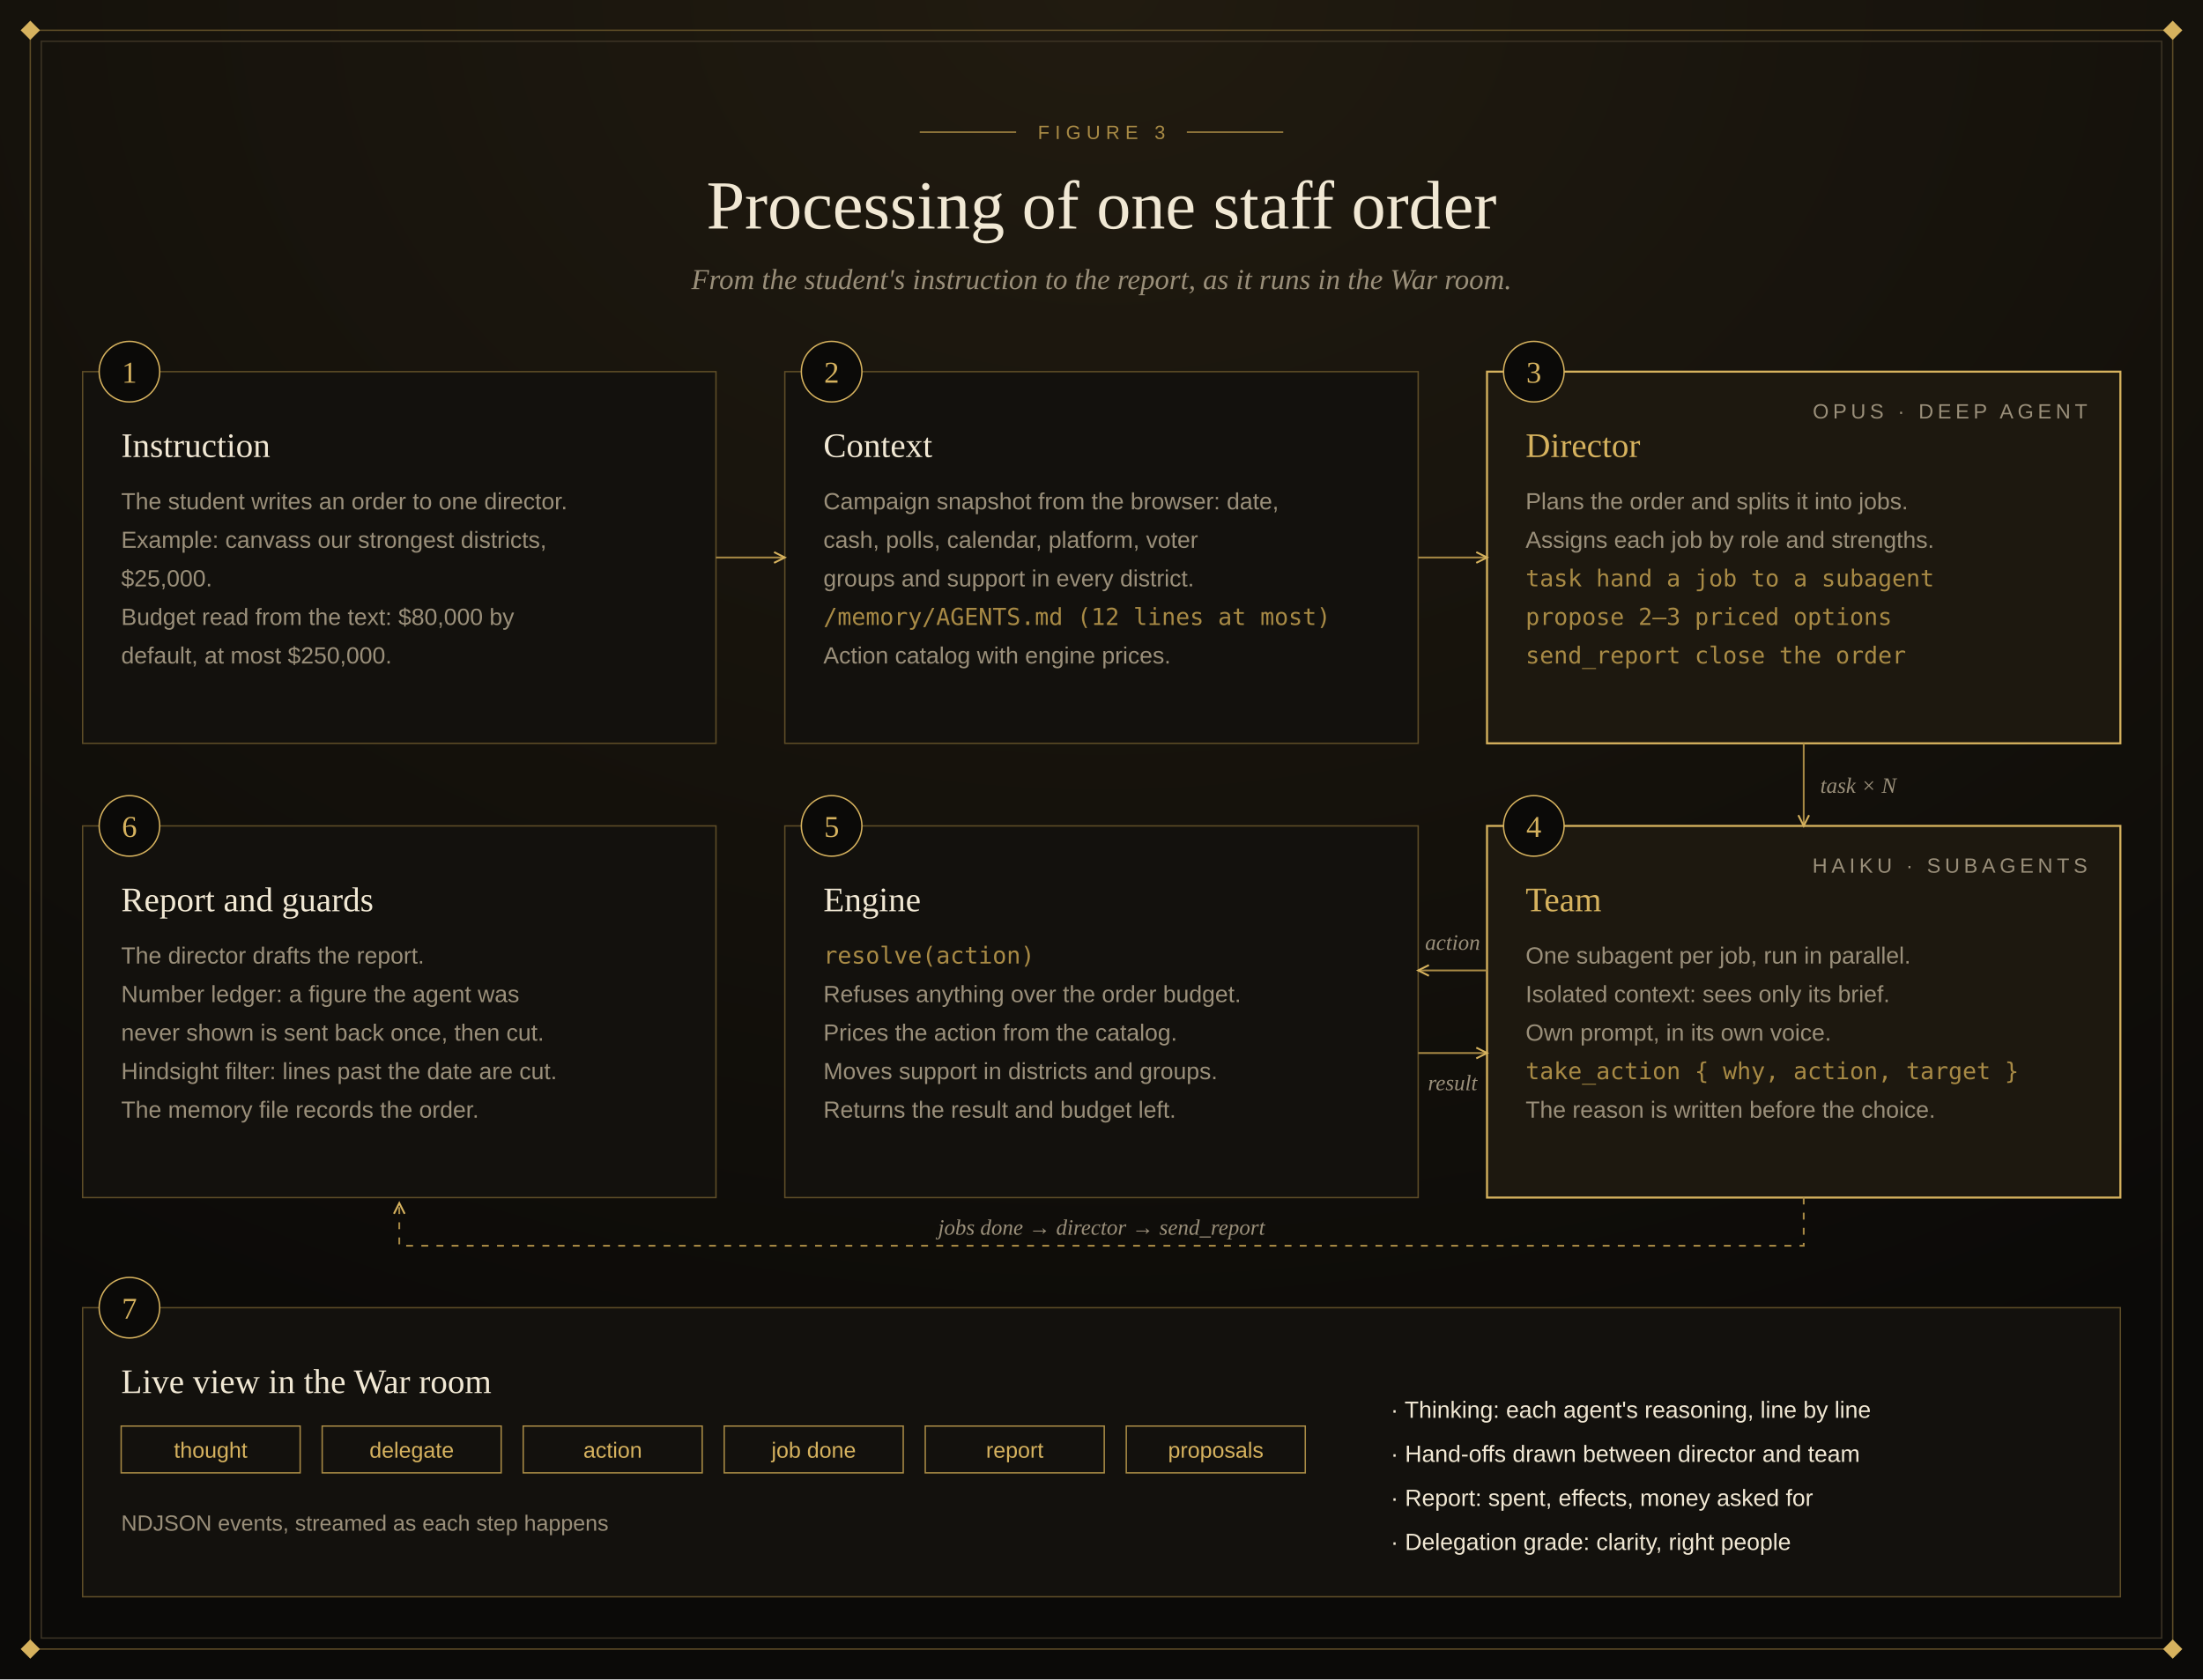
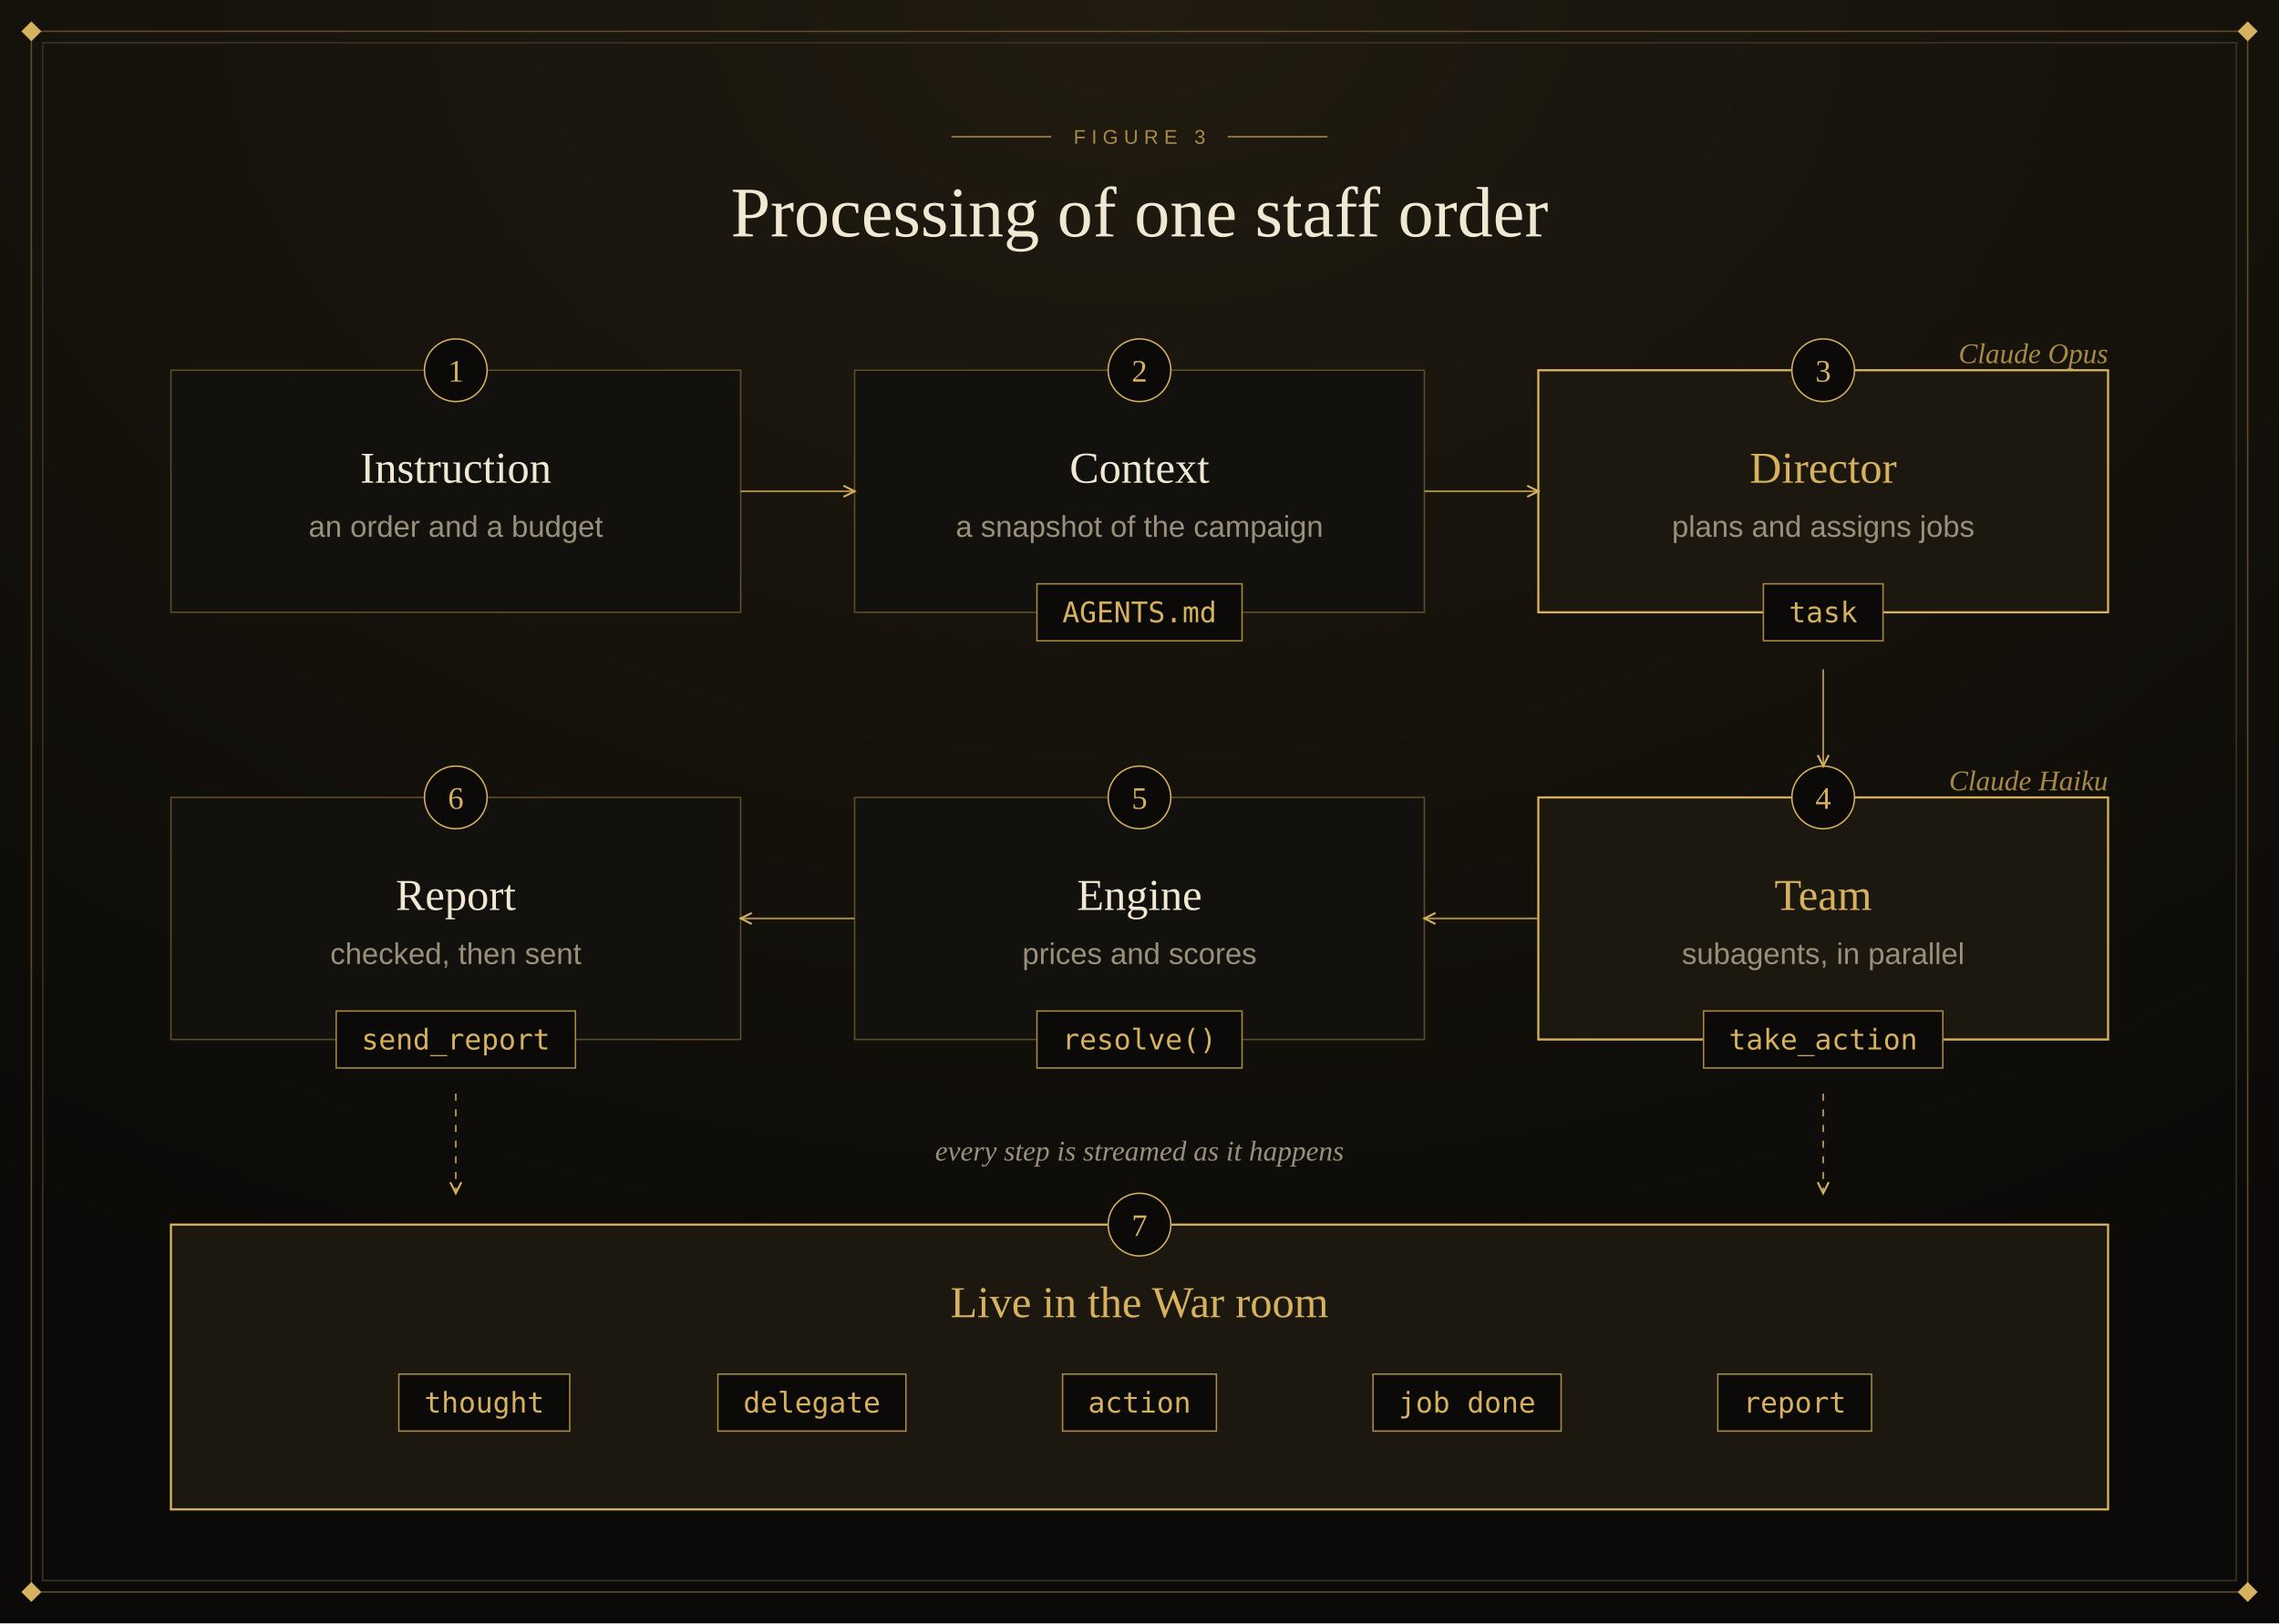
- <svg xmlns="http://www.w3.org/2000/svg" viewBox="0 0 1600 1220" width="1600" height="1220">
+ <svg xmlns="http://www.w3.org/2000/svg" viewBox="0 0 1600 1140" width="1600" height="1140">
  <defs>
    <radialGradient id="glow" cx="50%" cy="0%" r="90%">
      <stop offset="0" stop-color="#211b10" />
      <stop offset="1" stop-color="#0b0a08" />
    </radialGradient>
    <marker id="h" viewBox="0 0 12 12" refX="10" refY="6" markerWidth="9" markerHeight="9" orient="auto-start-reverse">
      <path d="M2,2 L10,6 L2,10" fill="none" stroke="#d6b25e" stroke-width="1.4" />
    </marker>
  </defs>
-   <rect width="1600" height="1220" fill="url(#glow)" />
-   <rect x="22" y="22" width="1556" height="1176" fill="none" stroke="#5e4d27" />
-   <rect x="30" y="30" width="1540" height="1160" fill="none" stroke="#3b3324" />
+   <rect width="1600" height="1140" fill="url(#glow)" />
+   <rect x="22" y="22" width="1556" height="1096" fill="none" stroke="#5e4d27" />
+   <rect x="30" y="30" width="1540" height="1080" fill="none" stroke="#3b3324" />
  <path d="M22,15 L29,22 L22,29 L15,22 z" fill="#d6b25e" />
  <path d="M1578,15 L1585,22 L1578,29 L1571,22 z" fill="#d6b25e" />
-   <path d="M22,1191 L29,1198 L22,1205 L15,1198 z" fill="#d6b25e" />
-   <path d="M1578,1191 L1585,1198 L1578,1205 L1571,1198 z" fill="#d6b25e" />
+   <path d="M22,1111 L29,1118 L22,1125 L15,1118 z" fill="#d6b25e" />
+   <path d="M1578,1111 L1585,1118 L1578,1125 L1571,1118 z" fill="#d6b25e" />
  <line x1="668" y1="96" x2="738" y2="96" stroke="#a88a45" />
  <line x1="862" y1="96" x2="932" y2="96" stroke="#a88a45" />
  <text x="800" y="101" text-anchor="middle" font-family="'Helvetica Neue', 'Segoe UI', Arial, sans-serif" font-size="14" letter-spacing="4" fill="#a88a45">FIGURE 3</text>
  <text x="800" y="166" text-anchor="middle" font-family="Georgia, 'Times New Roman', serif" font-size="50" fill="#f1e8d4">Processing of one staff order</text>
-   <text x="800" y="210" text-anchor="middle" font-family="Georgia, 'Times New Roman', serif" font-style="italic" font-size="21" fill="#9a8f7a">From the student's instruction to the report, as it runs in the War room.</text>
-   <rect x="60" y="270" width="460" height="270" fill="#13110d" stroke="#5e4d27" stroke-width="1" />
-   <circle cx="94" cy="270" r="22" fill="#0b0a08" stroke="#d6b25e" />
-   <text x="94" y="278" text-anchor="middle" font-family="Georgia, 'Times New Roman', serif" font-size="22" fill="#d6b25e">1</text>
-   <text x="88" y="332" text-anchor="start" font-family="Georgia, 'Times New Roman', serif" font-size="25" fill="#f1e8d4">Instruction</text>
-   <text x="88" y="370" text-anchor="start" font-family="'Helvetica Neue', 'Segoe UI', Arial, sans-serif" font-size="17" fill="#9a8f7a">The student writes an order to one director.</text>
-   <text x="88" y="398" text-anchor="start" font-family="'Helvetica Neue', 'Segoe UI', Arial, sans-serif" font-size="17" fill="#9a8f7a">Example: canvass our strongest districts,</text>
-   <text x="88" y="426" text-anchor="start" font-family="'Helvetica Neue', 'Segoe UI', Arial, sans-serif" font-size="17" fill="#9a8f7a">$25,000.</text>
-   <text x="88" y="454" text-anchor="start" font-family="'Helvetica Neue', 'Segoe UI', Arial, sans-serif" font-size="17" fill="#9a8f7a">Budget read from the text: $80,000 by</text>
-   <text x="88" y="482" text-anchor="start" font-family="'Helvetica Neue', 'Segoe UI', Arial, sans-serif" font-size="17" fill="#9a8f7a">default, at most $250,000.</text>
-   <rect x="570" y="270" width="460" height="270" fill="#13110d" stroke="#5e4d27" stroke-width="1" />
-   <circle cx="604" cy="270" r="22" fill="#0b0a08" stroke="#d6b25e" />
-   <text x="604" y="278" text-anchor="middle" font-family="Georgia, 'Times New Roman', serif" font-size="22" fill="#d6b25e">2</text>
-   <text x="598" y="332" text-anchor="start" font-family="Georgia, 'Times New Roman', serif" font-size="25" fill="#f1e8d4">Context</text>
-   <text x="598" y="370" text-anchor="start" font-family="'Helvetica Neue', 'Segoe UI', Arial, sans-serif" font-size="17" fill="#9a8f7a">Campaign snapshot from the browser: date,</text>
-   <text x="598" y="398" text-anchor="start" font-family="'Helvetica Neue', 'Segoe UI', Arial, sans-serif" font-size="17" fill="#9a8f7a">cash, polls, calendar, platform, voter</text>
-   <text x="598" y="426" text-anchor="start" font-family="'Helvetica Neue', 'Segoe UI', Arial, sans-serif" font-size="17" fill="#9a8f7a">groups and support in every district.</text>
-   <text x="598" y="454" text-anchor="start" font-family="Consolas, Menlo, monospace" font-size="17" fill="#a88a45">/memory/AGENTS.md  (12 lines at most)</text>
-   <text x="598" y="482" text-anchor="start" font-family="'Helvetica Neue', 'Segoe UI', Arial, sans-serif" font-size="17" fill="#9a8f7a">Action catalog with engine prices.</text>
-   <rect x="1080" y="270" width="460" height="270" fill="#1d180f" stroke="#d6b25e" stroke-width="1.5" />
-   <circle cx="1114" cy="270" r="22" fill="#0b0a08" stroke="#d6b25e" />
-   <text x="1114" y="278" text-anchor="middle" font-family="Georgia, 'Times New Roman', serif" font-size="22" fill="#d6b25e">3</text>
-   <text x="1516" y="304" text-anchor="end" font-family="'Helvetica Neue', 'Segoe UI', Arial, sans-serif" font-size="15" letter-spacing="3" fill="#9a8f7a">OPUS · DEEP AGENT</text>
-   <text x="1108" y="332" text-anchor="start" font-family="Georgia, 'Times New Roman', serif" font-size="25" fill="#d6b25e">Director</text>
-   <text x="1108" y="370" text-anchor="start" font-family="'Helvetica Neue', 'Segoe UI', Arial, sans-serif" font-size="17" fill="#9a8f7a">Plans the order and splits it into jobs.</text>
-   <text x="1108" y="398" text-anchor="start" font-family="'Helvetica Neue', 'Segoe UI', Arial, sans-serif" font-size="17" fill="#9a8f7a">Assigns each job by role and strengths.</text>
-   <text x="1108" y="426" text-anchor="start" font-family="Consolas, Menlo, monospace" font-size="17" fill="#a88a45">task  hand a job to a subagent</text>
-   <text x="1108" y="454" text-anchor="start" font-family="Consolas, Menlo, monospace" font-size="17" fill="#a88a45">propose  2–3 priced options</text>
-   <text x="1108" y="482" text-anchor="start" font-family="Consolas, Menlo, monospace" font-size="17" fill="#a88a45">send_report  close the order</text>
-   <rect x="1080" y="600" width="460" height="270" fill="#1d180f" stroke="#d6b25e" stroke-width="1.5" />
-   <circle cx="1114" cy="600" r="22" fill="#0b0a08" stroke="#d6b25e" />
-   <text x="1114" y="608" text-anchor="middle" font-family="Georgia, 'Times New Roman', serif" font-size="22" fill="#d6b25e">4</text>
-   <text x="1516" y="634" text-anchor="end" font-family="'Helvetica Neue', 'Segoe UI', Arial, sans-serif" font-size="15" letter-spacing="3" fill="#9a8f7a">HAIKU · SUBAGENTS</text>
-   <text x="1108" y="662" text-anchor="start" font-family="Georgia, 'Times New Roman', serif" font-size="25" fill="#d6b25e">Team</text>
-   <text x="1108" y="700" text-anchor="start" font-family="'Helvetica Neue', 'Segoe UI', Arial, sans-serif" font-size="17" fill="#9a8f7a">One subagent per job, run in parallel.</text>
-   <text x="1108" y="728" text-anchor="start" font-family="'Helvetica Neue', 'Segoe UI', Arial, sans-serif" font-size="17" fill="#9a8f7a">Isolated context: sees only its brief.</text>
-   <text x="1108" y="756" text-anchor="start" font-family="'Helvetica Neue', 'Segoe UI', Arial, sans-serif" font-size="17" fill="#9a8f7a">Own prompt, in its own voice.</text>
-   <text x="1108" y="784" text-anchor="start" font-family="Consolas, Menlo, monospace" font-size="17" fill="#a88a45">take_action { why, action, target }</text>
-   <text x="1108" y="812" text-anchor="start" font-family="'Helvetica Neue', 'Segoe UI', Arial, sans-serif" font-size="17" fill="#9a8f7a">The reason is written before the choice.</text>
-   <rect x="570" y="600" width="460" height="270" fill="#13110d" stroke="#5e4d27" stroke-width="1" />
-   <circle cx="604" cy="600" r="22" fill="#0b0a08" stroke="#d6b25e" />
-   <text x="604" y="608" text-anchor="middle" font-family="Georgia, 'Times New Roman', serif" font-size="22" fill="#d6b25e">5</text>
-   <text x="598" y="662" text-anchor="start" font-family="Georgia, 'Times New Roman', serif" font-size="25" fill="#f1e8d4">Engine</text>
-   <text x="598" y="700" text-anchor="start" font-family="Consolas, Menlo, monospace" font-size="17" fill="#a88a45">resolve(action)</text>
-   <text x="598" y="728" text-anchor="start" font-family="'Helvetica Neue', 'Segoe UI', Arial, sans-serif" font-size="17" fill="#9a8f7a">Refuses anything over the order budget.</text>
-   <text x="598" y="756" text-anchor="start" font-family="'Helvetica Neue', 'Segoe UI', Arial, sans-serif" font-size="17" fill="#9a8f7a">Prices the action from the catalog.</text>
-   <text x="598" y="784" text-anchor="start" font-family="'Helvetica Neue', 'Segoe UI', Arial, sans-serif" font-size="17" fill="#9a8f7a">Moves support in districts and groups.</text>
-   <text x="598" y="812" text-anchor="start" font-family="'Helvetica Neue', 'Segoe UI', Arial, sans-serif" font-size="17" fill="#9a8f7a">Returns the result and budget left.</text>
-   <rect x="60" y="600" width="460" height="270" fill="#13110d" stroke="#5e4d27" stroke-width="1" />
-   <circle cx="94" cy="600" r="22" fill="#0b0a08" stroke="#d6b25e" />
-   <text x="94" y="608" text-anchor="middle" font-family="Georgia, 'Times New Roman', serif" font-size="22" fill="#d6b25e">6</text>
-   <text x="88" y="662" text-anchor="start" font-family="Georgia, 'Times New Roman', serif" font-size="25" fill="#f1e8d4">Report and guards</text>
-   <text x="88" y="700" text-anchor="start" font-family="'Helvetica Neue', 'Segoe UI', Arial, sans-serif" font-size="17" fill="#9a8f7a">The director drafts the report.</text>
-   <text x="88" y="728" text-anchor="start" font-family="'Helvetica Neue', 'Segoe UI', Arial, sans-serif" font-size="17" fill="#9a8f7a">Number ledger: a figure the agent was</text>
-   <text x="88" y="756" text-anchor="start" font-family="'Helvetica Neue', 'Segoe UI', Arial, sans-serif" font-size="17" fill="#9a8f7a">never shown is sent back once, then cut.</text>
-   <text x="88" y="784" text-anchor="start" font-family="'Helvetica Neue', 'Segoe UI', Arial, sans-serif" font-size="17" fill="#9a8f7a">Hindsight filter: lines past the date are cut.</text>
-   <text x="88" y="812" text-anchor="start" font-family="'Helvetica Neue', 'Segoe UI', Arial, sans-serif" font-size="17" fill="#9a8f7a">The memory file records the order.</text>
-   <path d="M520,405 L570,405" fill="none" stroke="#a88a45" stroke-width="1.3" marker-end="url(#h)" />
-   <path d="M1030,405 L1080,405" fill="none" stroke="#a88a45" stroke-width="1.3" marker-end="url(#h)" />
-   <path d="M1310,540 L1310,600" fill="none" stroke="#a88a45" stroke-width="1.3" marker-end="url(#h)" />
-   <text x="1322" y="576" text-anchor="start" font-family="Georgia, 'Times New Roman', serif" font-size="16" font-style="italic" fill="#9a8f7a">task × N</text>
-   <path d="M1080,705 L1030,705" fill="none" stroke="#a88a45" stroke-width="1.3" marker-end="url(#h)" />
-   <text x="1055" y="690" text-anchor="middle" font-family="Georgia, 'Times New Roman', serif" font-size="16" font-style="italic" fill="#9a8f7a">action</text>
-   <path d="M1030,765 L1080,765" fill="none" stroke="#a88a45" stroke-width="1.3" marker-end="url(#h)" />
-   <text x="1055" y="792" text-anchor="middle" font-family="Georgia, 'Times New Roman', serif" font-size="16" font-style="italic" fill="#9a8f7a">result</text>
-   <path d="M1310,870 L1310,905 L290,905 L290,874" fill="none" stroke="#a88a45" stroke-width="1.3" stroke-dasharray="5 6" marker-end="url(#h)" />
-   <text x="800" y="897" text-anchor="middle" font-family="Georgia, 'Times New Roman', serif" font-size="16" font-style="italic" fill="#9a8f7a">jobs done → director → send_report</text>
-   <rect x="60" y="950" width="1480" height="210" fill="#13110d" stroke="#5e4d27" stroke-width="1" />
-   <circle cx="94" cy="950" r="22" fill="#0b0a08" stroke="#d6b25e" />
-   <text x="94" y="958" text-anchor="middle" font-family="Georgia, 'Times New Roman', serif" font-size="22" fill="#d6b25e">7</text>
-   <text x="88" y="1012" text-anchor="start" font-family="Georgia, 'Times New Roman', serif" font-size="25" fill="#f1e8d4">Live view in the War room</text>
-   <rect x="88" y="1036" width="130" height="34" fill="none" stroke="#a88a45" />
-   <text x="153" y="1059" text-anchor="middle" font-family="'Helvetica Neue', 'Segoe UI', Arial, sans-serif" font-size="16" fill="#d6b25e">thought</text>
-   <rect x="234" y="1036" width="130" height="34" fill="none" stroke="#a88a45" />
-   <text x="299" y="1059" text-anchor="middle" font-family="'Helvetica Neue', 'Segoe UI', Arial, sans-serif" font-size="16" fill="#d6b25e">delegate</text>
-   <rect x="380" y="1036" width="130" height="34" fill="none" stroke="#a88a45" />
-   <text x="445" y="1059" text-anchor="middle" font-family="'Helvetica Neue', 'Segoe UI', Arial, sans-serif" font-size="16" fill="#d6b25e">action</text>
-   <rect x="526" y="1036" width="130" height="34" fill="none" stroke="#a88a45" />
-   <text x="591" y="1059" text-anchor="middle" font-family="'Helvetica Neue', 'Segoe UI', Arial, sans-serif" font-size="16" fill="#d6b25e">job done</text>
-   <rect x="672" y="1036" width="130" height="34" fill="none" stroke="#a88a45" />
-   <text x="737" y="1059" text-anchor="middle" font-family="'Helvetica Neue', 'Segoe UI', Arial, sans-serif" font-size="16" fill="#d6b25e">report</text>
-   <rect x="818" y="1036" width="130" height="34" fill="none" stroke="#a88a45" />
-   <text x="883" y="1059" text-anchor="middle" font-family="'Helvetica Neue', 'Segoe UI', Arial, sans-serif" font-size="16" fill="#d6b25e">proposals</text>
-   <text x="88" y="1112" text-anchor="start" font-family="'Helvetica Neue', 'Segoe UI', Arial, sans-serif" font-size="16" fill="#9a8f7a">NDJSON events, streamed as each step happens</text>
-   <text x="1010" y="1030" text-anchor="start" font-family="'Helvetica Neue', 'Segoe UI', Arial, sans-serif" font-size="17" fill="#f1e8d4">·  Thinking: each agent's reasoning, line by line</text>
-   <text x="1010" y="1062" text-anchor="start" font-family="'Helvetica Neue', 'Segoe UI', Arial, sans-serif" font-size="17" fill="#f1e8d4">·  Hand-offs drawn between director and team</text>
-   <text x="1010" y="1094" text-anchor="start" font-family="'Helvetica Neue', 'Segoe UI', Arial, sans-serif" font-size="17" fill="#f1e8d4">·  Report: spent, effects, money asked for</text>
-   <text x="1010" y="1126" text-anchor="start" font-family="'Helvetica Neue', 'Segoe UI', Arial, sans-serif" font-size="17" fill="#f1e8d4">·  Delegation grade: clarity, right people</text>
+   <rect x="120" y="260" width="400" height="170" fill="#13110d" stroke="#5e4d27" stroke-width="1" />
+   <text x="320" y="339" text-anchor="middle" font-family="Georgia, 'Times New Roman', serif" font-size="31" fill="#f1e8d4">Instruction</text>
+   <text x="320" y="377" text-anchor="middle" font-family="'Helvetica Neue', 'Segoe UI', Arial, sans-serif" font-size="21" fill="#9a8f7a">an order and a budget</text>
+   <circle cx="320" cy="260" r="22" fill="#0b0a08" stroke="#d6b25e" />
+   <text x="320" y="268" text-anchor="middle" font-family="Georgia, 'Times New Roman', serif" font-size="22" fill="#d6b25e">1</text>
+   <rect x="600" y="260" width="400" height="170" fill="#13110d" stroke="#5e4d27" stroke-width="1" />
+   <text x="800" y="339" text-anchor="middle" font-family="Georgia, 'Times New Roman', serif" font-size="31" fill="#f1e8d4">Context</text>
+   <text x="800" y="377" text-anchor="middle" font-family="'Helvetica Neue', 'Segoe UI', Arial, sans-serif" font-size="21" fill="#9a8f7a">a snapshot of the campaign</text>
+   <circle cx="800" cy="260" r="22" fill="#0b0a08" stroke="#d6b25e" />
+   <text x="800" y="268" text-anchor="middle" font-family="Georgia, 'Times New Roman', serif" font-size="22" fill="#d6b25e">2</text>
+   <rect x="728" y="410" width="144" height="40" fill="#0b0a08" stroke="#a88a45" />
+   <text x="800" y="437" text-anchor="middle" font-family="Consolas, Menlo, monospace" font-size="20" fill="#d6b25e">AGENTS.md</text>
+   <rect x="1080" y="260" width="400" height="170" fill="#1d180f" stroke="#d6b25e" stroke-width="1.5" />
+   <text x="1280" y="339" text-anchor="middle" font-family="Georgia, 'Times New Roman', serif" font-size="31" fill="#d6b25e">Director</text>
+   <text x="1280" y="377" text-anchor="middle" font-family="'Helvetica Neue', 'Segoe UI', Arial, sans-serif" font-size="21" fill="#9a8f7a">plans and assigns jobs</text>
+   <circle cx="1280" cy="260" r="22" fill="#0b0a08" stroke="#d6b25e" />
+   <text x="1280" y="268" text-anchor="middle" font-family="Georgia, 'Times New Roman', serif" font-size="22" fill="#d6b25e">3</text>
+   <rect x="1238" y="410" width="84" height="40" fill="#0b0a08" stroke="#a88a45" />
+   <text x="1280" y="437" text-anchor="middle" font-family="Consolas, Menlo, monospace" font-size="20" fill="#d6b25e">task</text>
+   <rect x="1080" y="560" width="400" height="170" fill="#1d180f" stroke="#d6b25e" stroke-width="1.5" />
+   <text x="1280" y="639" text-anchor="middle" font-family="Georgia, 'Times New Roman', serif" font-size="31" fill="#d6b25e">Team</text>
+   <text x="1280" y="677" text-anchor="middle" font-family="'Helvetica Neue', 'Segoe UI', Arial, sans-serif" font-size="21" fill="#9a8f7a">subagents, in parallel</text>
+   <circle cx="1280" cy="560" r="22" fill="#0b0a08" stroke="#d6b25e" />
+   <text x="1280" y="568" text-anchor="middle" font-family="Georgia, 'Times New Roman', serif" font-size="22" fill="#d6b25e">4</text>
+   <rect x="1196" y="710" width="168" height="40" fill="#0b0a08" stroke="#a88a45" />
+   <text x="1280" y="737" text-anchor="middle" font-family="Consolas, Menlo, monospace" font-size="20" fill="#d6b25e">take_action</text>
+   <rect x="600" y="560" width="400" height="170" fill="#13110d" stroke="#5e4d27" stroke-width="1" />
+   <text x="800" y="639" text-anchor="middle" font-family="Georgia, 'Times New Roman', serif" font-size="31" fill="#f1e8d4">Engine</text>
+   <text x="800" y="677" text-anchor="middle" font-family="'Helvetica Neue', 'Segoe UI', Arial, sans-serif" font-size="21" fill="#9a8f7a">prices and scores</text>
+   <circle cx="800" cy="560" r="22" fill="#0b0a08" stroke="#d6b25e" />
+   <text x="800" y="568" text-anchor="middle" font-family="Georgia, 'Times New Roman', serif" font-size="22" fill="#d6b25e">5</text>
+   <rect x="728" y="710" width="144" height="40" fill="#0b0a08" stroke="#a88a45" />
+   <text x="800" y="737" text-anchor="middle" font-family="Consolas, Menlo, monospace" font-size="20" fill="#d6b25e">resolve()</text>
+   <rect x="120" y="560" width="400" height="170" fill="#13110d" stroke="#5e4d27" stroke-width="1" />
+   <text x="320" y="639" text-anchor="middle" font-family="Georgia, 'Times New Roman', serif" font-size="31" fill="#f1e8d4">Report</text>
+   <text x="320" y="677" text-anchor="middle" font-family="'Helvetica Neue', 'Segoe UI', Arial, sans-serif" font-size="21" fill="#9a8f7a">checked, then sent</text>
+   <circle cx="320" cy="560" r="22" fill="#0b0a08" stroke="#d6b25e" />
+   <text x="320" y="568" text-anchor="middle" font-family="Georgia, 'Times New Roman', serif" font-size="22" fill="#d6b25e">6</text>
+   <rect x="236" y="710" width="168" height="40" fill="#0b0a08" stroke="#a88a45" />
+   <text x="320" y="737" text-anchor="middle" font-family="Consolas, Menlo, monospace" font-size="20" fill="#d6b25e">send_report</text>
+   <path d="M520,345 L600,345" fill="none" stroke="#a88a45" stroke-width="1.3" marker-end="url(#h)" />
+   <path d="M1000,345 L1080,345" fill="none" stroke="#a88a45" stroke-width="1.3" marker-end="url(#h)" />
+   <path d="M1280,470 L1280,538" fill="none" stroke="#a88a45" stroke-width="1.3" marker-end="url(#h)" />
+   <path d="M1080,645 L1000,645" fill="none" stroke="#a88a45" stroke-width="1.3" marker-end="url(#h)" />
+   <path d="M600,645 L520,645" fill="none" stroke="#a88a45" stroke-width="1.3" marker-end="url(#h)" />
+   <text x="1480" y="255" text-anchor="end" font-family="Georgia, 'Times New Roman', serif" font-size="20" font-style="italic" fill="#a88a45">Claude Opus</text>
+   <text x="1480" y="555" text-anchor="end" font-family="Georgia, 'Times New Roman', serif" font-size="20" font-style="italic" fill="#a88a45">Claude Haiku</text>
+   <rect x="120" y="860" width="1360" height="200" fill="#1d180f" stroke="#d6b25e" stroke-width="1.5" />
+   <circle cx="800" cy="860" r="22" fill="#0b0a08" stroke="#d6b25e" />
+   <text x="800" y="868" text-anchor="middle" font-family="Georgia, 'Times New Roman', serif" font-size="22" fill="#d6b25e">7</text>
+   <text x="800" y="925" text-anchor="middle" font-family="Georgia, 'Times New Roman', serif" font-size="31" fill="#d6b25e">Live in the War room</text>
+   <rect x="280" y="965" width="120" height="40" fill="#0b0a08" stroke="#a88a45" />
+   <text x="340" y="992" text-anchor="middle" font-family="Consolas, Menlo, monospace" font-size="20" fill="#d6b25e">thought</text>
+   <rect x="504" y="965" width="132" height="40" fill="#0b0a08" stroke="#a88a45" />
+   <text x="570" y="992" text-anchor="middle" font-family="Consolas, Menlo, monospace" font-size="20" fill="#d6b25e">delegate</text>
+   <rect x="746" y="965" width="108" height="40" fill="#0b0a08" stroke="#a88a45" />
+   <text x="800" y="992" text-anchor="middle" font-family="Consolas, Menlo, monospace" font-size="20" fill="#d6b25e">action</text>
+   <rect x="964" y="965" width="132" height="40" fill="#0b0a08" stroke="#a88a45" />
+   <text x="1030" y="992" text-anchor="middle" font-family="Consolas, Menlo, monospace" font-size="20" fill="#d6b25e">job done</text>
+   <rect x="1206" y="965" width="108" height="40" fill="#0b0a08" stroke="#a88a45" />
+   <text x="1260" y="992" text-anchor="middle" font-family="Consolas, Menlo, monospace" font-size="20" fill="#d6b25e">report</text>
+   <path d="M320,768 L320,838" fill="none" stroke="#a88a45" stroke-width="1.3" stroke-dasharray="5 6" marker-end="url(#h)" />
+   <path d="M1280,768 L1280,838" fill="none" stroke="#a88a45" stroke-width="1.3" stroke-dasharray="5 6" marker-end="url(#h)" />
+   <text x="800" y="815" text-anchor="middle" font-family="Georgia, 'Times New Roman', serif" font-size="20" font-style="italic" fill="#9a8f7a">every step is streamed as it happens</text>
</svg>
